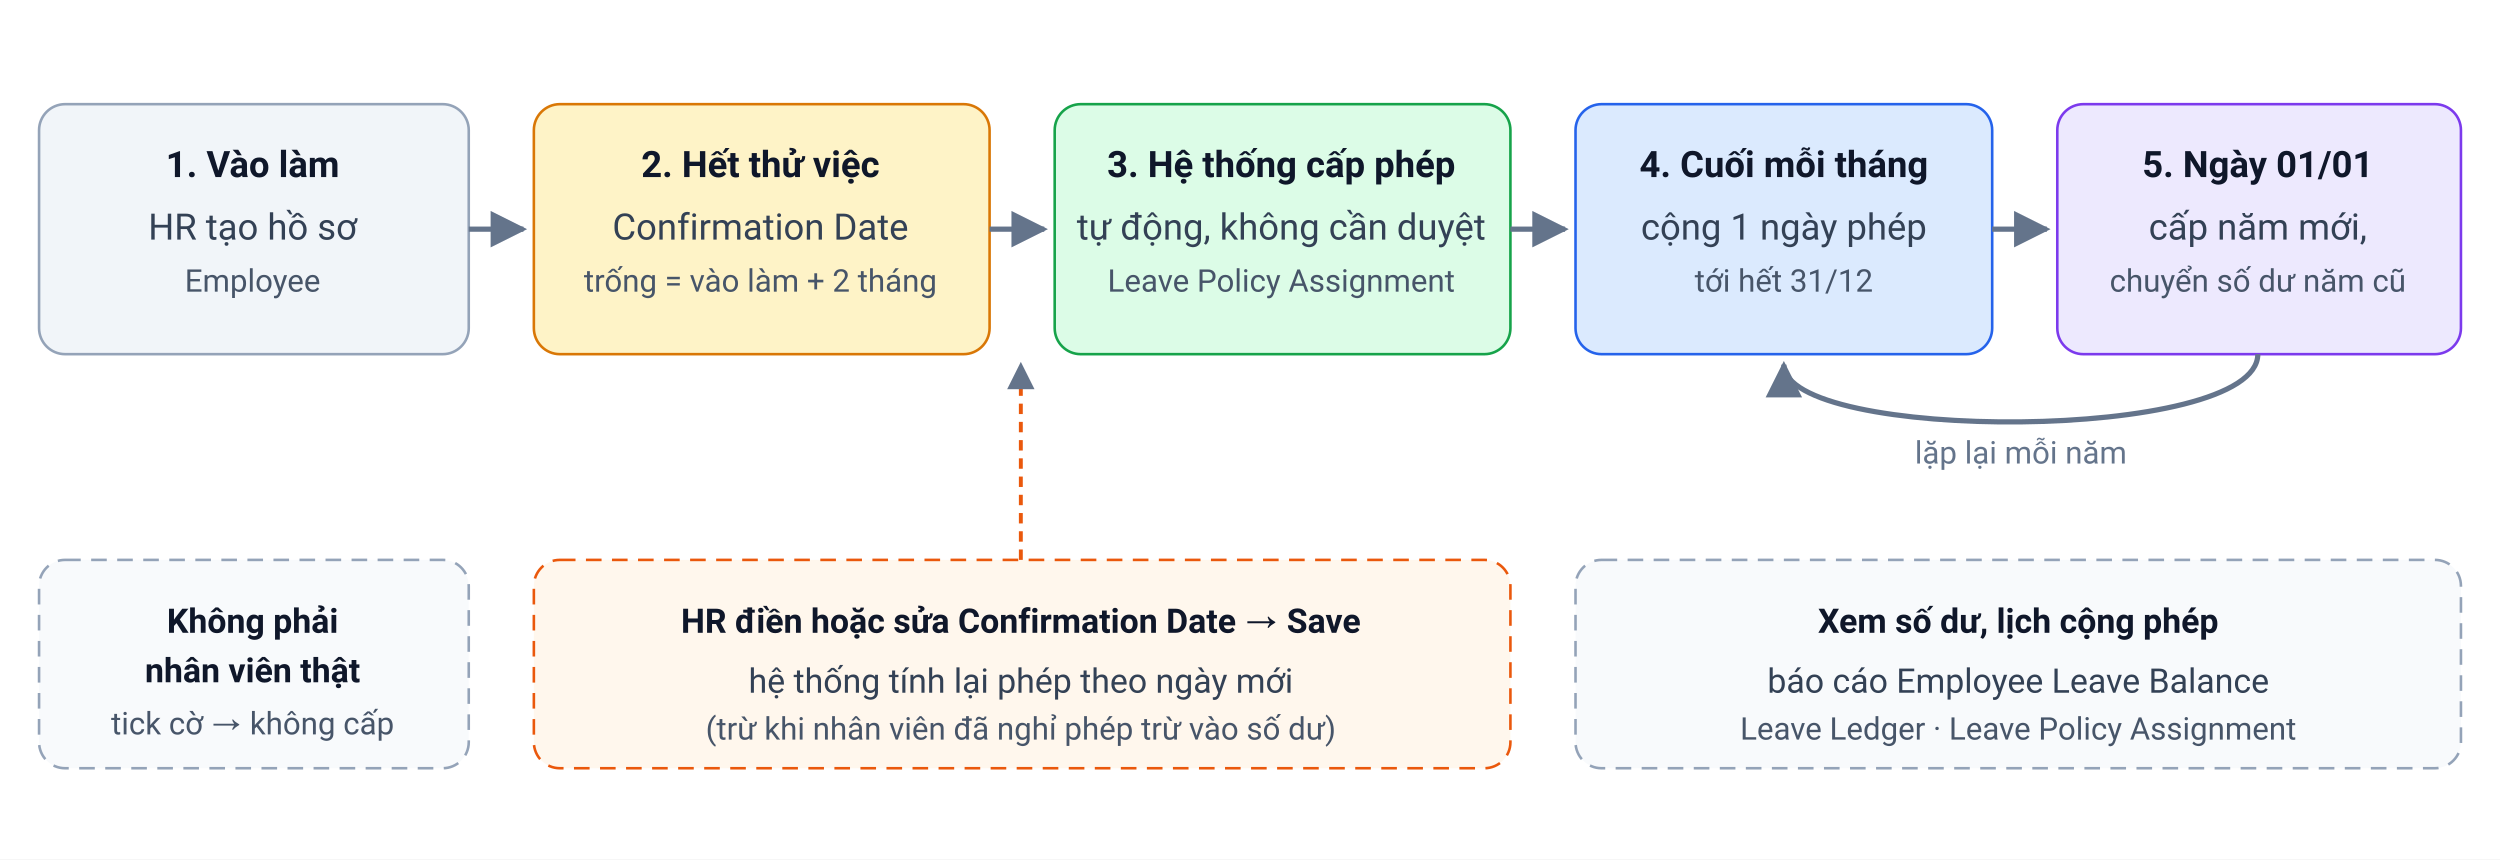
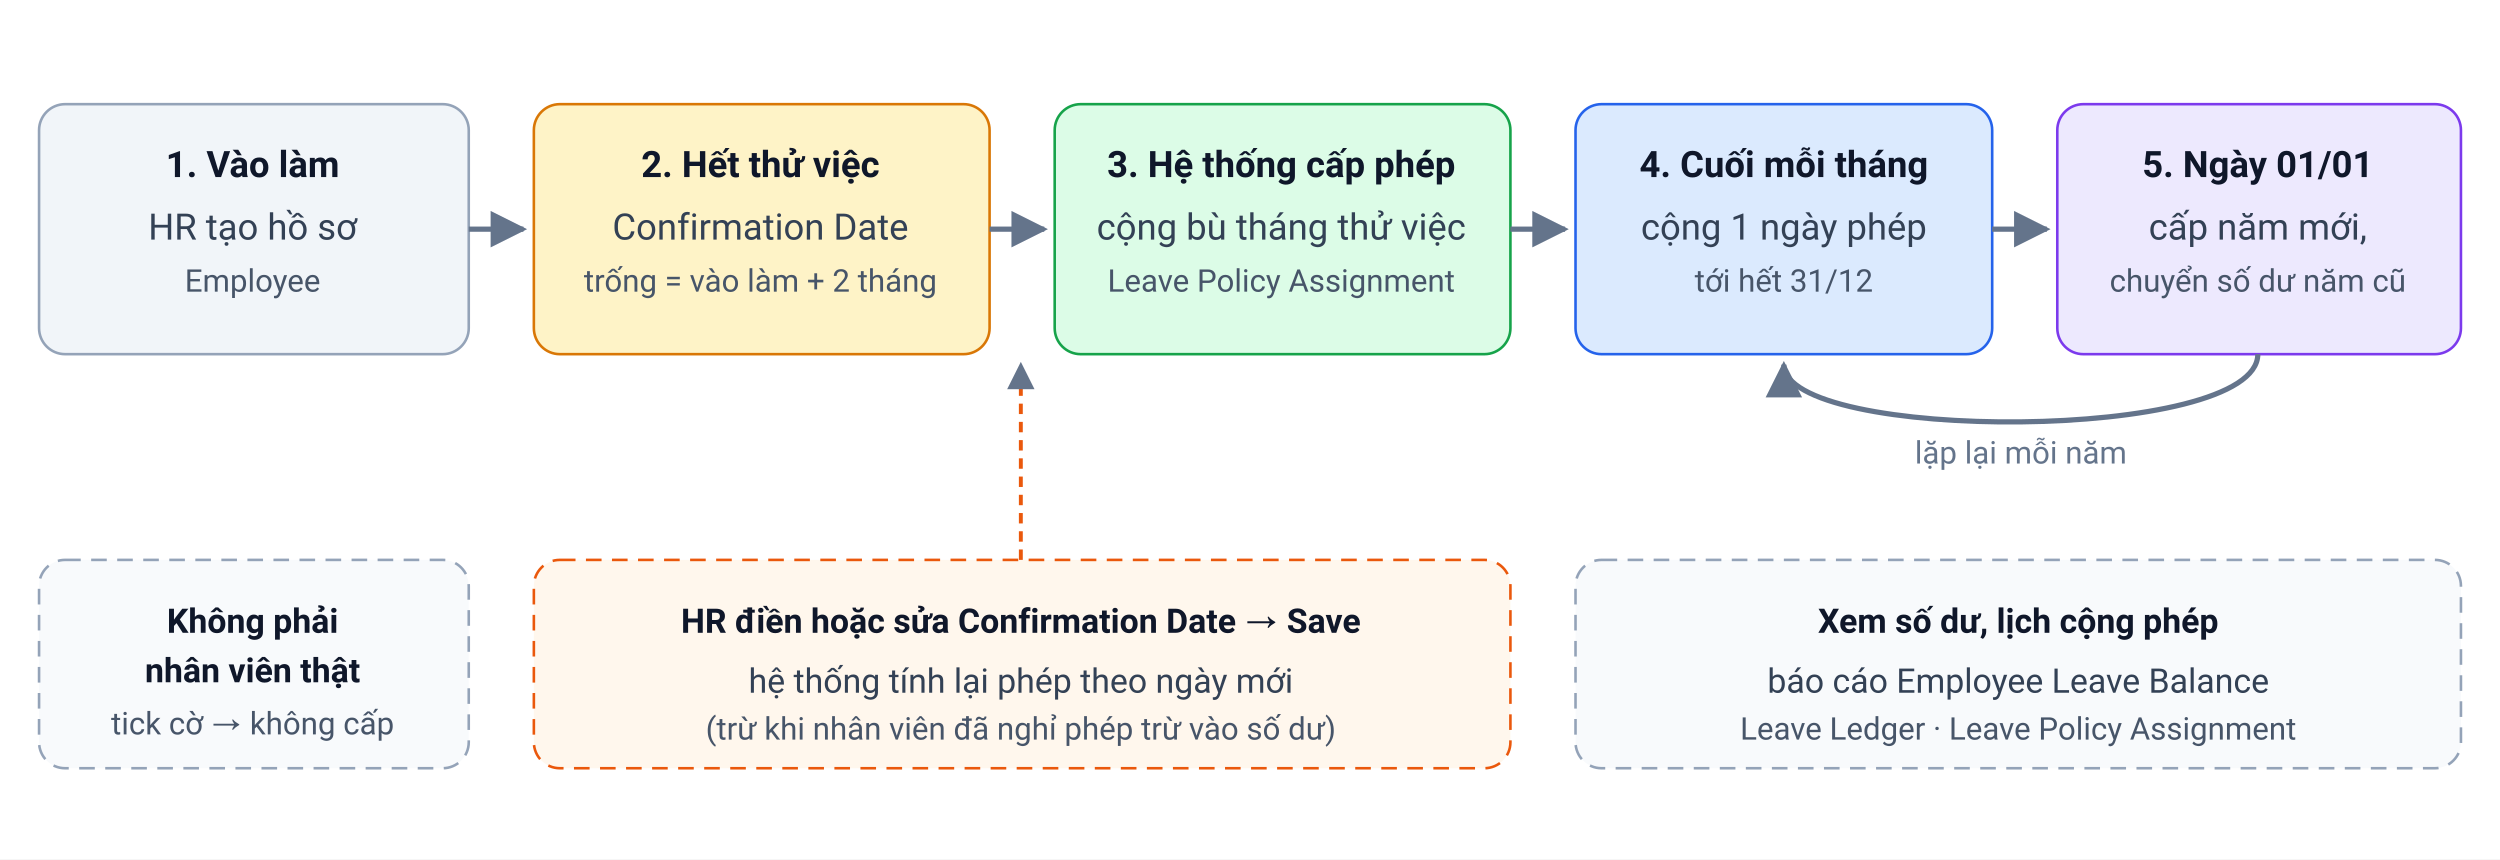
<svg xmlns="http://www.w3.org/2000/svg" xmlns:xlink="http://www.w3.org/1999/xlink" viewBox="0 0 960 330" font-family="Segoe UI, Roboto, Helvetica, Arial, sans-serif">
  <defs>
    <marker id="mui" viewBox="0 0 10 10" refX="9" refY="5" markerWidth="7" markerHeight="7" orient="auto">
      <path d="M0,0 L10,5 L0,10 z" fill="#64748b" />
    </marker>
  </defs>
  <rect width="960" height="330" fill="#ffffff" />
  <g font-size="14" text-anchor="middle">
    <rect x="15" y="40" width="165" height="96" rx="10" fill="#f1f5f9" stroke="#94a3b8" />
    <text x="97" y="68" font-weight="700" fill="#0f172a">1. Vào làm</text>
    <text x="97" y="92" fill="#334155">HR tạo hồ sơ</text>
    <text x="97" y="112" fill="#475569" font-size="12">Employee</text>
    <rect x="205" y="40" width="175" height="96" rx="10" fill="#fef3c7" stroke="#d97706" />
    <text x="292" y="68" font-weight="700" fill="#0f172a">2. Hết thử việc</text>
    <text x="292" y="92" fill="#334155">Confirmation Date</text>
    <text x="292" y="112" fill="#475569" font-size="12">trống = vào làm + 2 tháng</text>
    <rect x="405" y="40" width="175" height="96" rx="10" fill="#dcfce7" stroke="#16a34a" />
    <text x="492" y="68" font-weight="700" fill="#0f172a">3. Hệ thống cấp phép</text>
-     <text x="492" y="92" fill="#334155">tự động, không cần duyệt</text>
+     <text x="492" y="92" fill="#334155">cộng bù tháng thử việc</text>
    <text x="492" y="112" fill="#475569" font-size="12">Leave Policy Assignment</text>
    <rect x="605" y="40" width="160" height="96" rx="10" fill="#dbeafe" stroke="#2563eb" />
    <text x="685" y="68" font-weight="700" fill="#0f172a">4. Cuối mỗi tháng</text>
    <text x="685" y="92" fill="#334155">cộng 1 ngày phép</text>
    <text x="685" y="112" fill="#475569" font-size="12">tới hết 31/12</text>
    <rect x="790" y="40" width="155" height="96" rx="10" fill="#ede9fe" stroke="#7c3aed" />
    <text x="867" y="68" font-weight="700" fill="#0f172a">5. Ngày 01/01</text>
    <text x="867" y="92" fill="#334155">cấp năm mới,</text>
    <text x="867" y="112" fill="#475569" font-size="12">chuyển số dư năm cũ</text>
  </g>
  <g stroke="#64748b" stroke-width="2" fill="none" marker-end="url(#mui)">
    <line x1="180" y1="88" x2="201" y2="88" />
    <line x1="380" y1="88" x2="401" y2="88" />
    <line x1="580" y1="88" x2="601" y2="88" />
    <line x1="765" y1="88" x2="786" y2="88" />
    <path d="M867,136 C867,170 685,170 685,140" />
  </g>
  <text x="776" y="178" font-size="12" fill="#64748b" text-anchor="middle">lặp lại mỗi năm</text>
  <g font-size="13" text-anchor="middle">
    <rect x="205" y="215" width="375" height="80" rx="10" fill="#fff7ed" stroke="#ea580c" stroke-dasharray="6 4" />
    <text x="392" y="243" font-weight="700" fill="#0f172a">HR điền hoặc sửa Confirmation Date → Save</text>
    <text x="392" y="266" fill="#334155">hệ thống tính lại phép theo ngày mới</text>
    <text x="392" y="284" fill="#475569" font-size="12">(trừ khi nhân viên đã nghỉ phép trừ vào số dư)</text>
    <rect x="15" y="215" width="165" height="80" rx="10" fill="#f8fafc" stroke="#94a3b8" stroke-dasharray="6 4" />
    <text x="97" y="243" font-weight="700" fill="#0f172a">Không phải</text>
    <text x="97" y="262" font-weight="700" fill="#0f172a">nhân viên thật</text>
    <text x="97" y="282" fill="#475569" font-size="12">tick cờ → không cấp</text>
    <rect x="605" y="215" width="340" height="80" rx="10" fill="#f8fafc" stroke="#94a3b8" stroke-dasharray="6 4" />
    <text x="775" y="243" font-weight="700" fill="#0f172a">Xem số dư, lịch cộng phép</text>
    <text x="775" y="266" fill="#334155">báo cáo Employee Leave Balance</text>
    <text x="775" y="284" fill="#475569" font-size="12">Leave Ledger · Leave Policy Assignment</text>
  </g>
  <g stroke="#ea580c" stroke-width="1.5" fill="none" stroke-dasharray="4 3" marker-end="url(#mui)">
    <line x1="392" y1="215" x2="392" y2="140" />
  </g>
  <style>
    .hot { fill: #1d4ed8; fill-opacity: 0; cursor: pointer; pointer-events: all; }
    .hot:hover { fill-opacity: .08; }
  </style>
  <a xlink:href="../../../Desk-Admin-Employee.html" href="../../../Desk-Admin-Employee.html" target="_top">
    <rect class="hot" x="15" y="40" width="165" height="96" rx="10" />
  </a>
  <a xlink:href="../../../Desk-HR-CapPhep.html#het-thu-viec" href="../../../Desk-HR-CapPhep.html#het-thu-viec" target="_top">
    <rect class="hot" x="205" y="40" width="175" height="96" rx="10" />
  </a>
  <a xlink:href="../../../Desk-HR-CapPhep.html#he-thong-cap" href="../../../Desk-HR-CapPhep.html#he-thong-cap" target="_top">
    <rect class="hot" x="405" y="40" width="175" height="96" rx="10" />
  </a>
  <a xlink:href="../../../Desk-HR-CapPhep.html#he-thong-cap" href="../../../Desk-HR-CapPhep.html#he-thong-cap" target="_top">
    <rect class="hot" x="605" y="40" width="160" height="96" rx="10" />
  </a>
  <a xlink:href="../../../Desk-HR-CapPhep.html#nam-moi" href="../../../Desk-HR-CapPhep.html#nam-moi" target="_top">
    <rect class="hot" x="790" y="40" width="155" height="96" rx="10" />
  </a>
  <a xlink:href="../../../Desk-HR-CapPhep.html#doi-ngay" href="../../../Desk-HR-CapPhep.html#doi-ngay" target="_top">
    <rect class="hot" x="205" y="215" width="375" height="80" rx="10" />
  </a>
  <a xlink:href="../../../Desk-HR-CapPhep.html#khong-cap" href="../../../Desk-HR-CapPhep.html#khong-cap" target="_top">
    <rect class="hot" x="15" y="215" width="165" height="80" rx="10" />
  </a>
  <a xlink:href="../../../Desk-HR-KiemTraPhep.html#tinh-tu-ngay-nao" href="../../../Desk-HR-KiemTraPhep.html#tinh-tu-ngay-nao" target="_top">
    <rect class="hot" x="605" y="215" width="340" height="80" rx="10" />
  </a>
</svg>
